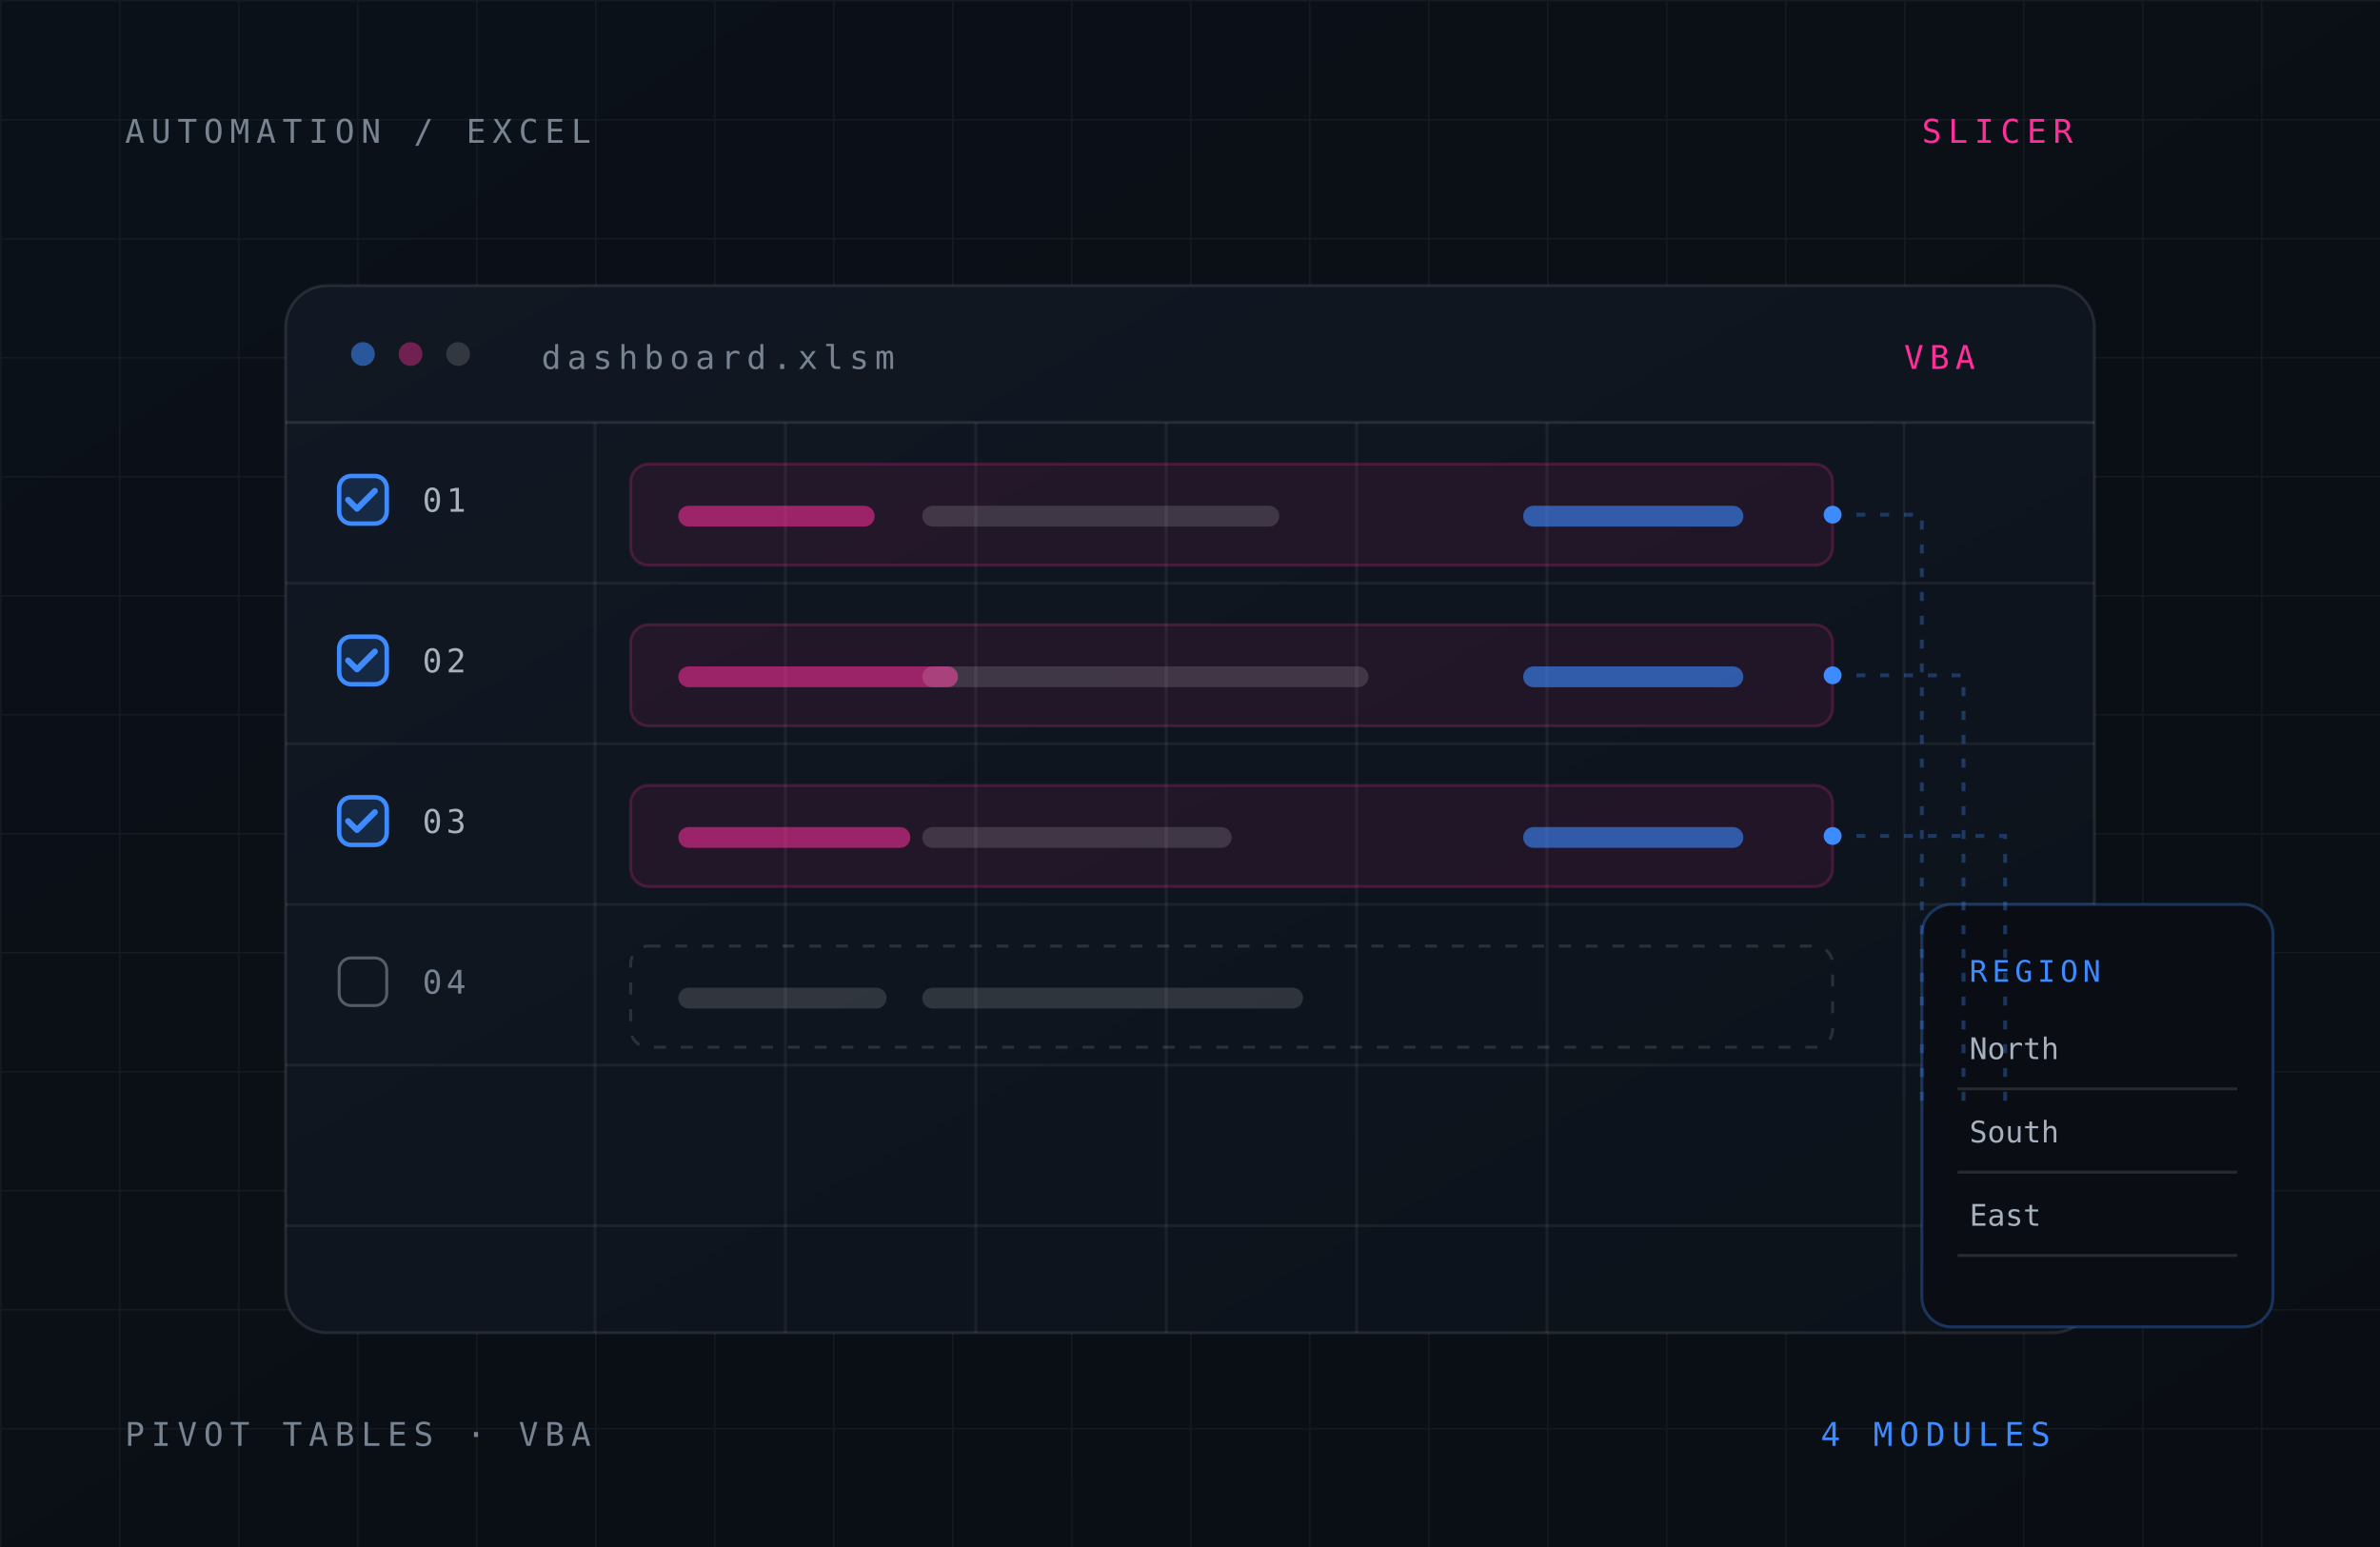
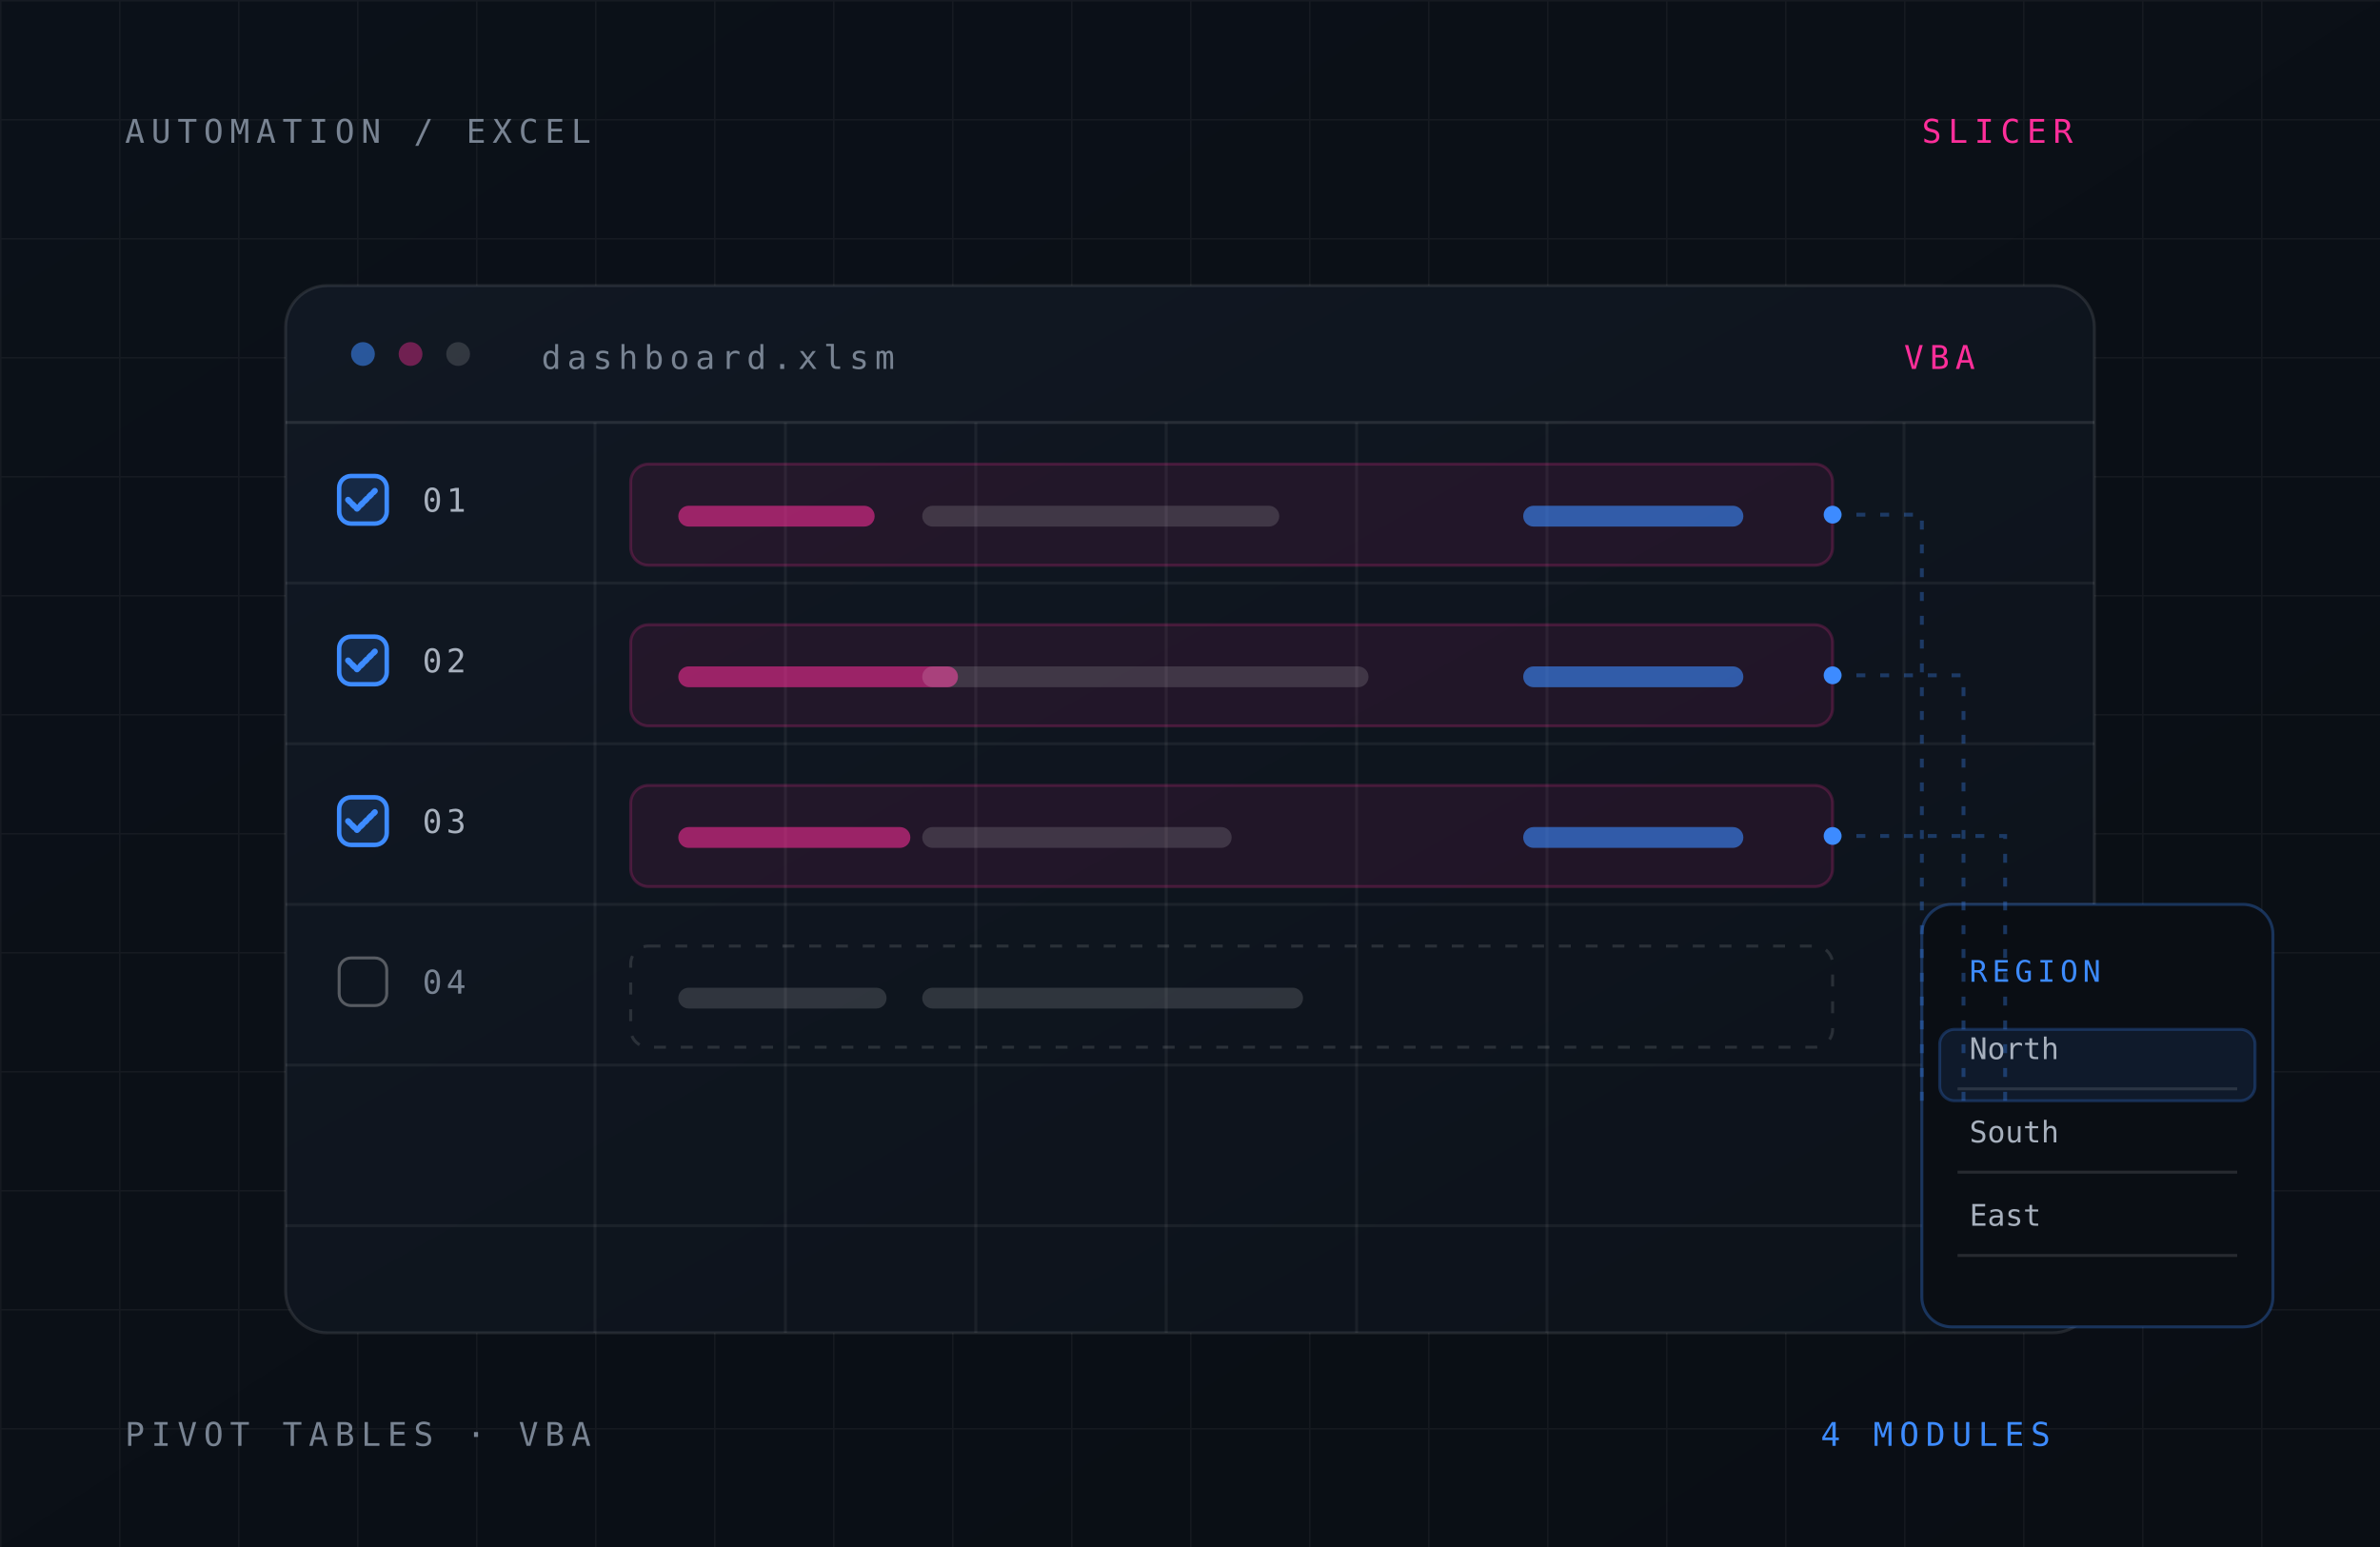
<svg xmlns="http://www.w3.org/2000/svg" viewBox="0 0 800 520" width="800" height="520" fill="none">
  <defs>
    <linearGradient id="bg" x1="0" y1="0" x2="1" y2="1">
      <stop offset="0" stop-color="#0b1119" />
      <stop offset="1" stop-color="#0a0e14" />
    </linearGradient>
    <linearGradient id="sheet" x1="0" y1="0" x2="1" y2="1">
      <stop offset="0" stop-color="#111823" />
      <stop offset="1" stop-color="#0c121a" />
    </linearGradient>
    <pattern id="grid" width="40" height="40" patternUnits="userSpaceOnUse">
      <path d="M40 0H0V40" stroke="#ffffff" stroke-opacity="0.045" />
    </pattern>
+     <linearGradient id="au-sweep" x1="0" y1="0" x2="1" y2="0">
+       <stop offset="0" stop-color="#38e8ff" stop-opacity="0" />
+       <stop offset="0.45" stop-color="#38e8ff" stop-opacity="0.14" />
+       <stop offset="1" stop-color="#38e8ff" stop-opacity="0" />
+     </linearGradient>
+     <style>
+       @keyframes au-dash {
+         to { stroke-dashoffset: -16; }
+       }
+ 
+       @keyframes au-shimmer {
+         0% { transform: translateX(-90px); opacity: 0; }
+         18% { opacity: 1; }
+         72% { transform: translateX(314px); opacity: 0; }
+         100% { transform: translateX(314px); opacity: 0; }
+       }
+ 
+       @keyframes au-draw {
+         0% { stroke-dashoffset: 1; }
+         8% { stroke-dashoffset: 0; }
+         90% { stroke-dashoffset: 0; }
+         100% { stroke-dashoffset: 1; }
+       }
+ 
+       @keyframes au-pending {
+         0%, 100% { stroke-opacity: 0.18; }
+         50% { stroke-opacity: 0.62; }
+       }
+ 
+       @keyframes au-pick {
+         0%, 31% { transform: translateY(0); }
+         33%, 64% { transform: translateY(28px); }
+         66%, 97% { transform: translateY(56px); }
+         100% { transform: translateY(0); }
+       }
+ 
+       .au-flow {
+         animation: au-dash 1.6s linear infinite;
+       }
+ 
+       .au-shimmer {
+         animation: au-shimmer 4.4s ease-in-out infinite;
+       }
+ 
+       .au-shimmer--b { animation-delay: -1.5s; }
+       .au-shimmer--c { animation-delay: -2.9s; }
+ 
+       .au-item path {
+         stroke-dasharray: 1;
+         animation: au-draw 5.6s linear infinite;
+       }
+ 
+       .au-item:nth-child(2) path { animation-delay: 0.4s; }
+       .au-item:nth-child(3) path { animation-delay: 0.8s; }
+ 
+       .au-item--pending rect {
+         animation: au-pending 3.2s ease-in-out infinite;
+       }
+ 
+       .au-pick {
+         animation: au-pick 7.2s ease-in-out infinite;
+       }
+ 
+       @media (prefers-reduced-motion: reduce) {
+         .au-flow, .au-shimmer, .au-item path, .au-item--pending rect, .au-pick {
+           animation: none;
+         }
+ 
+         .au-shimmer, .au-pick {
+           opacity: 0;
+         }
+       }
+     </style>
  </defs>
  <rect width="800" height="520" fill="url(#bg)" />
  <rect width="800" height="520" fill="url(#grid)" />
  <g>
    <rect x="96" y="96" width="608" height="352" rx="14" fill="url(#sheet)" stroke="#ffffff" stroke-opacity="0.1" />
    <path d="M96 142h608" stroke="#ffffff" stroke-opacity="0.1" />
    <circle cx="122" cy="119" r="4" fill="#3d8bff" fill-opacity="0.55" />
    <circle cx="138" cy="119" r="4" fill="#ff2e9a" fill-opacity="0.4" />
    <circle cx="154" cy="119" r="4" fill="#ffffff" fill-opacity="0.14" />
    <text x="182" y="124" font-family="ui-monospace, Consolas, monospace" font-size="11" letter-spacing="2" fill="#788392">dashboard.xlsm</text>
    <text x="640" y="124" font-family="ui-monospace, Consolas, monospace" font-size="11" letter-spacing="2" fill="#ff2e9a">VBA</text>
  </g>
  <g stroke="#ffffff" stroke-opacity="0.055">
    <path d="M200 142V448M264 142V448M328 142V448M392 142V448M456 142V448M520 142V448" />
    <path d="M640 142V448" />
    <path d="M96 196H704M96 250H704M96 304H704M96 358H704M96 412H704" />
  </g>
-   <g>
-     <g stroke="#3d8bff" stroke-width="1.5" fill="#3d8bff" fill-opacity="0.16">
-       <rect x="114" y="160" width="16" height="16" rx="4" />
-       <rect x="114" y="214" width="16" height="16" rx="4" />
-       <rect x="114" y="268" width="16" height="16" rx="4" />
+   <g font-family="ui-monospace, Consolas, monospace" font-size="11" letter-spacing="1.4">
+     <g class="au-item">
+       <rect x="114" y="160" width="16" height="16" rx="4" stroke="#3d8bff" stroke-width="1.5" fill="#3d8bff" fill-opacity="0.16" />
+       <path d="m117 168 3 3 6-6" pathLength="1" stroke="#3d8bff" stroke-width="2" stroke-linecap="round" stroke-linejoin="round" />
+       <text x="142" y="172" fill="#a7b0bd">01</text>
    </g>
-     <rect x="114" y="322" width="16" height="16" rx="4" stroke="#ffffff" stroke-opacity="0.3" fill="none" />
-     <g stroke="#3d8bff" stroke-width="2" stroke-linecap="round" stroke-linejoin="round">
-       <path d="m117 168 3 3 6-6" />
-       <path d="m117 222 3 3 6-6" />
-       <path d="m117 276 3 3 6-6" />
+     <g class="au-item">
+       <rect x="114" y="214" width="16" height="16" rx="4" stroke="#3d8bff" stroke-width="1.5" fill="#3d8bff" fill-opacity="0.16" />
+       <path d="m117 222 3 3 6-6" pathLength="1" stroke="#3d8bff" stroke-width="2" stroke-linecap="round" stroke-linejoin="round" />
+       <text x="142" y="226" fill="#a7b0bd">02</text>
    </g>
-     <g font-family="ui-monospace, Consolas, monospace" font-size="11" letter-spacing="1.4" fill="#a7b0bd">
-       <text x="142" y="172">01</text>
-       <text x="142" y="226">02</text>
-       <text x="142" y="280">03</text>
+     <g class="au-item">
+       <rect x="114" y="268" width="16" height="16" rx="4" stroke="#3d8bff" stroke-width="1.5" fill="#3d8bff" fill-opacity="0.16" />
+       <path d="m117 276 3 3 6-6" pathLength="1" stroke="#3d8bff" stroke-width="2" stroke-linecap="round" stroke-linejoin="round" />
+       <text x="142" y="280" fill="#a7b0bd">03</text>
+     </g>
+     <g class="au-item au-item--pending">
+       <rect x="114" y="322" width="16" height="16" rx="4" stroke="#ffffff" stroke-opacity="0.3" fill="none" />
      <text x="142" y="334" fill="#788392">04</text>
    </g>
  </g>
  <g>
    <rect x="212" y="156" width="404" height="34" rx="6" fill="#ff2e9a" fill-opacity="0.08" stroke="#ff2e9a" stroke-opacity="0.2" />
    <rect x="212" y="210" width="404" height="34" rx="6" fill="#ff2e9a" fill-opacity="0.08" stroke="#ff2e9a" stroke-opacity="0.2" />
    <rect x="212" y="264" width="404" height="34" rx="6" fill="#ff2e9a" fill-opacity="0.08" stroke="#ff2e9a" stroke-opacity="0.2" />
    <rect x="212" y="318" width="404" height="34" rx="6" fill="none" stroke="#ffffff" stroke-opacity="0.12" stroke-dasharray="4 5" />
    <g fill="#ff2e9a" fill-opacity="0.55">
      <rect x="228" y="170" width="66" height="7" rx="3.5" />
      <rect x="228" y="224" width="94" height="7" rx="3.5" />
      <rect x="228" y="278" width="78" height="7" rx="3.5" />
    </g>
    <g fill="#ffffff" fill-opacity="0.14">
      <rect x="310" y="170" width="120" height="7" rx="3.5" />
      <rect x="310" y="224" width="150" height="7" rx="3.5" />
      <rect x="310" y="278" width="104" height="7" rx="3.5" />
      <rect x="228" y="332" width="70" height="7" rx="3.5" />
      <rect x="310" y="332" width="128" height="7" rx="3.5" />
    </g>
    <g fill="#3d8bff" fill-opacity="0.6">
      <rect x="512" y="170" width="74" height="7" rx="3.5" />
      <rect x="512" y="224" width="74" height="7" rx="3.5" />
      <rect x="512" y="278" width="74" height="7" rx="3.5" />
    </g>
+     <rect class="au-shimmer" x="212" y="156" width="90" height="34" fill="url(#au-sweep)" opacity="0" />
+     <rect class="au-shimmer au-shimmer--b" x="212" y="210" width="90" height="34" fill="url(#au-sweep)" opacity="0" />
+     <rect class="au-shimmer au-shimmer--c" x="212" y="264" width="90" height="34" fill="url(#au-sweep)" opacity="0" />
  </g>
  <g>
    <rect x="646" y="304" width="118" height="142" rx="10" fill="#0a0e14" stroke="#3d8bff" stroke-opacity="0.3" />
+     <rect class="au-pick" x="652" y="346" width="106" height="24" rx="5" fill="#3d8bff" fill-opacity="0.1" stroke="#3d8bff" stroke-opacity="0.25" />
    <text x="662" y="330" font-family="ui-monospace, Consolas, monospace" font-size="10" letter-spacing="1.6" fill="#3d8bff">REGION</text>
    <g font-family="ui-monospace, Consolas, monospace" font-size="10" fill="#a7b0bd">
      <text x="662" y="356">North</text>
      <text x="662" y="384">South</text>
      <text x="662" y="412">East</text>
    </g>
    <g stroke="#ffffff" stroke-opacity="0.12">
      <path d="M658 366h94M658 394h94M658 422h94" />
    </g>
  </g>
-   <g stroke="#3d8bff" stroke-opacity="0.32" stroke-width="1.3" stroke-dasharray="3 5">
+   <g class="au-flow" stroke="#3d8bff" stroke-opacity="0.32" stroke-width="1.3" stroke-dasharray="3 5">
    <path d="M616 173H646V372" />
    <path d="M616 227H660V372" />
    <path d="M616 281H674V372" />
  </g>
  <g fill="#3d8bff">
    <circle cx="616" cy="173" r="3" />
    <circle cx="616" cy="227" r="3" />
    <circle cx="616" cy="281" r="3" />
  </g>
  <g font-family="ui-monospace, Consolas, monospace" font-size="11" letter-spacing="2.2" fill="#788392">
    <text x="42" y="48">AUTOMATION / EXCEL</text>
    <text x="42" y="486">PIVOT TABLES · VBA</text>
    <text x="612" y="486" fill="#3d8bff">4 MODULES</text>
    <text x="646" y="48" fill="#ff2e9a">SLICER</text>
  </g>
</svg>
